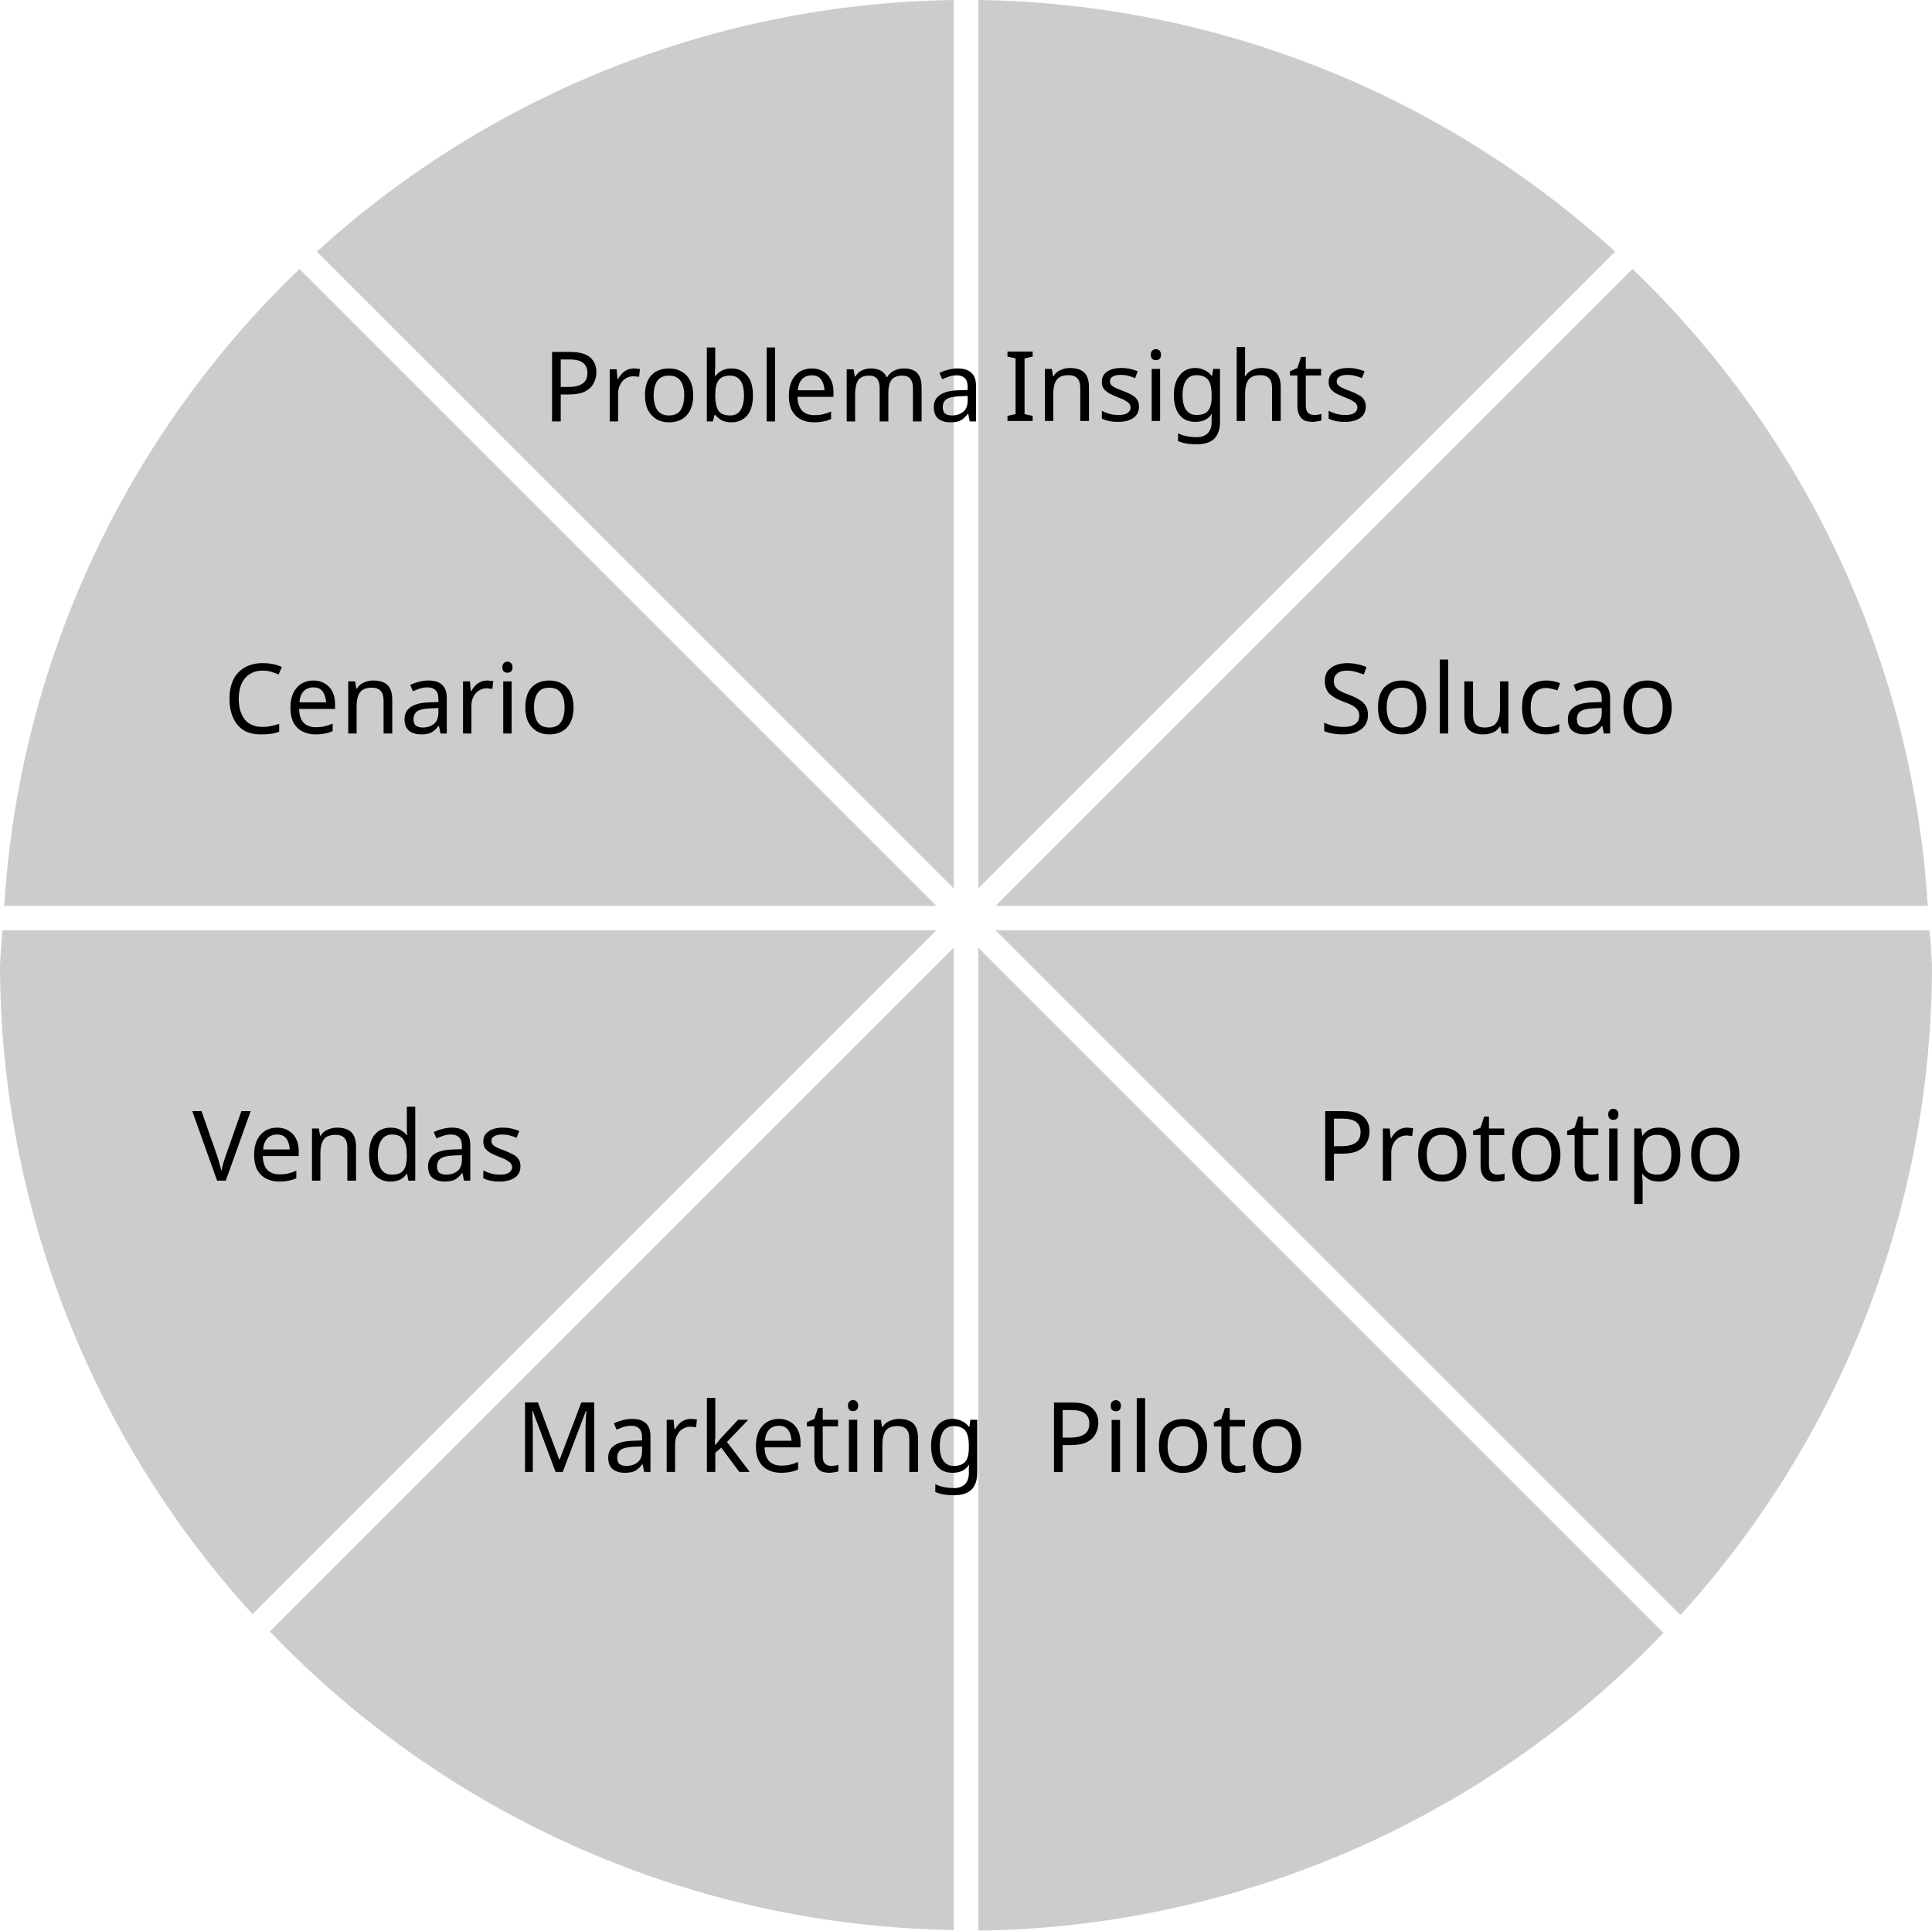
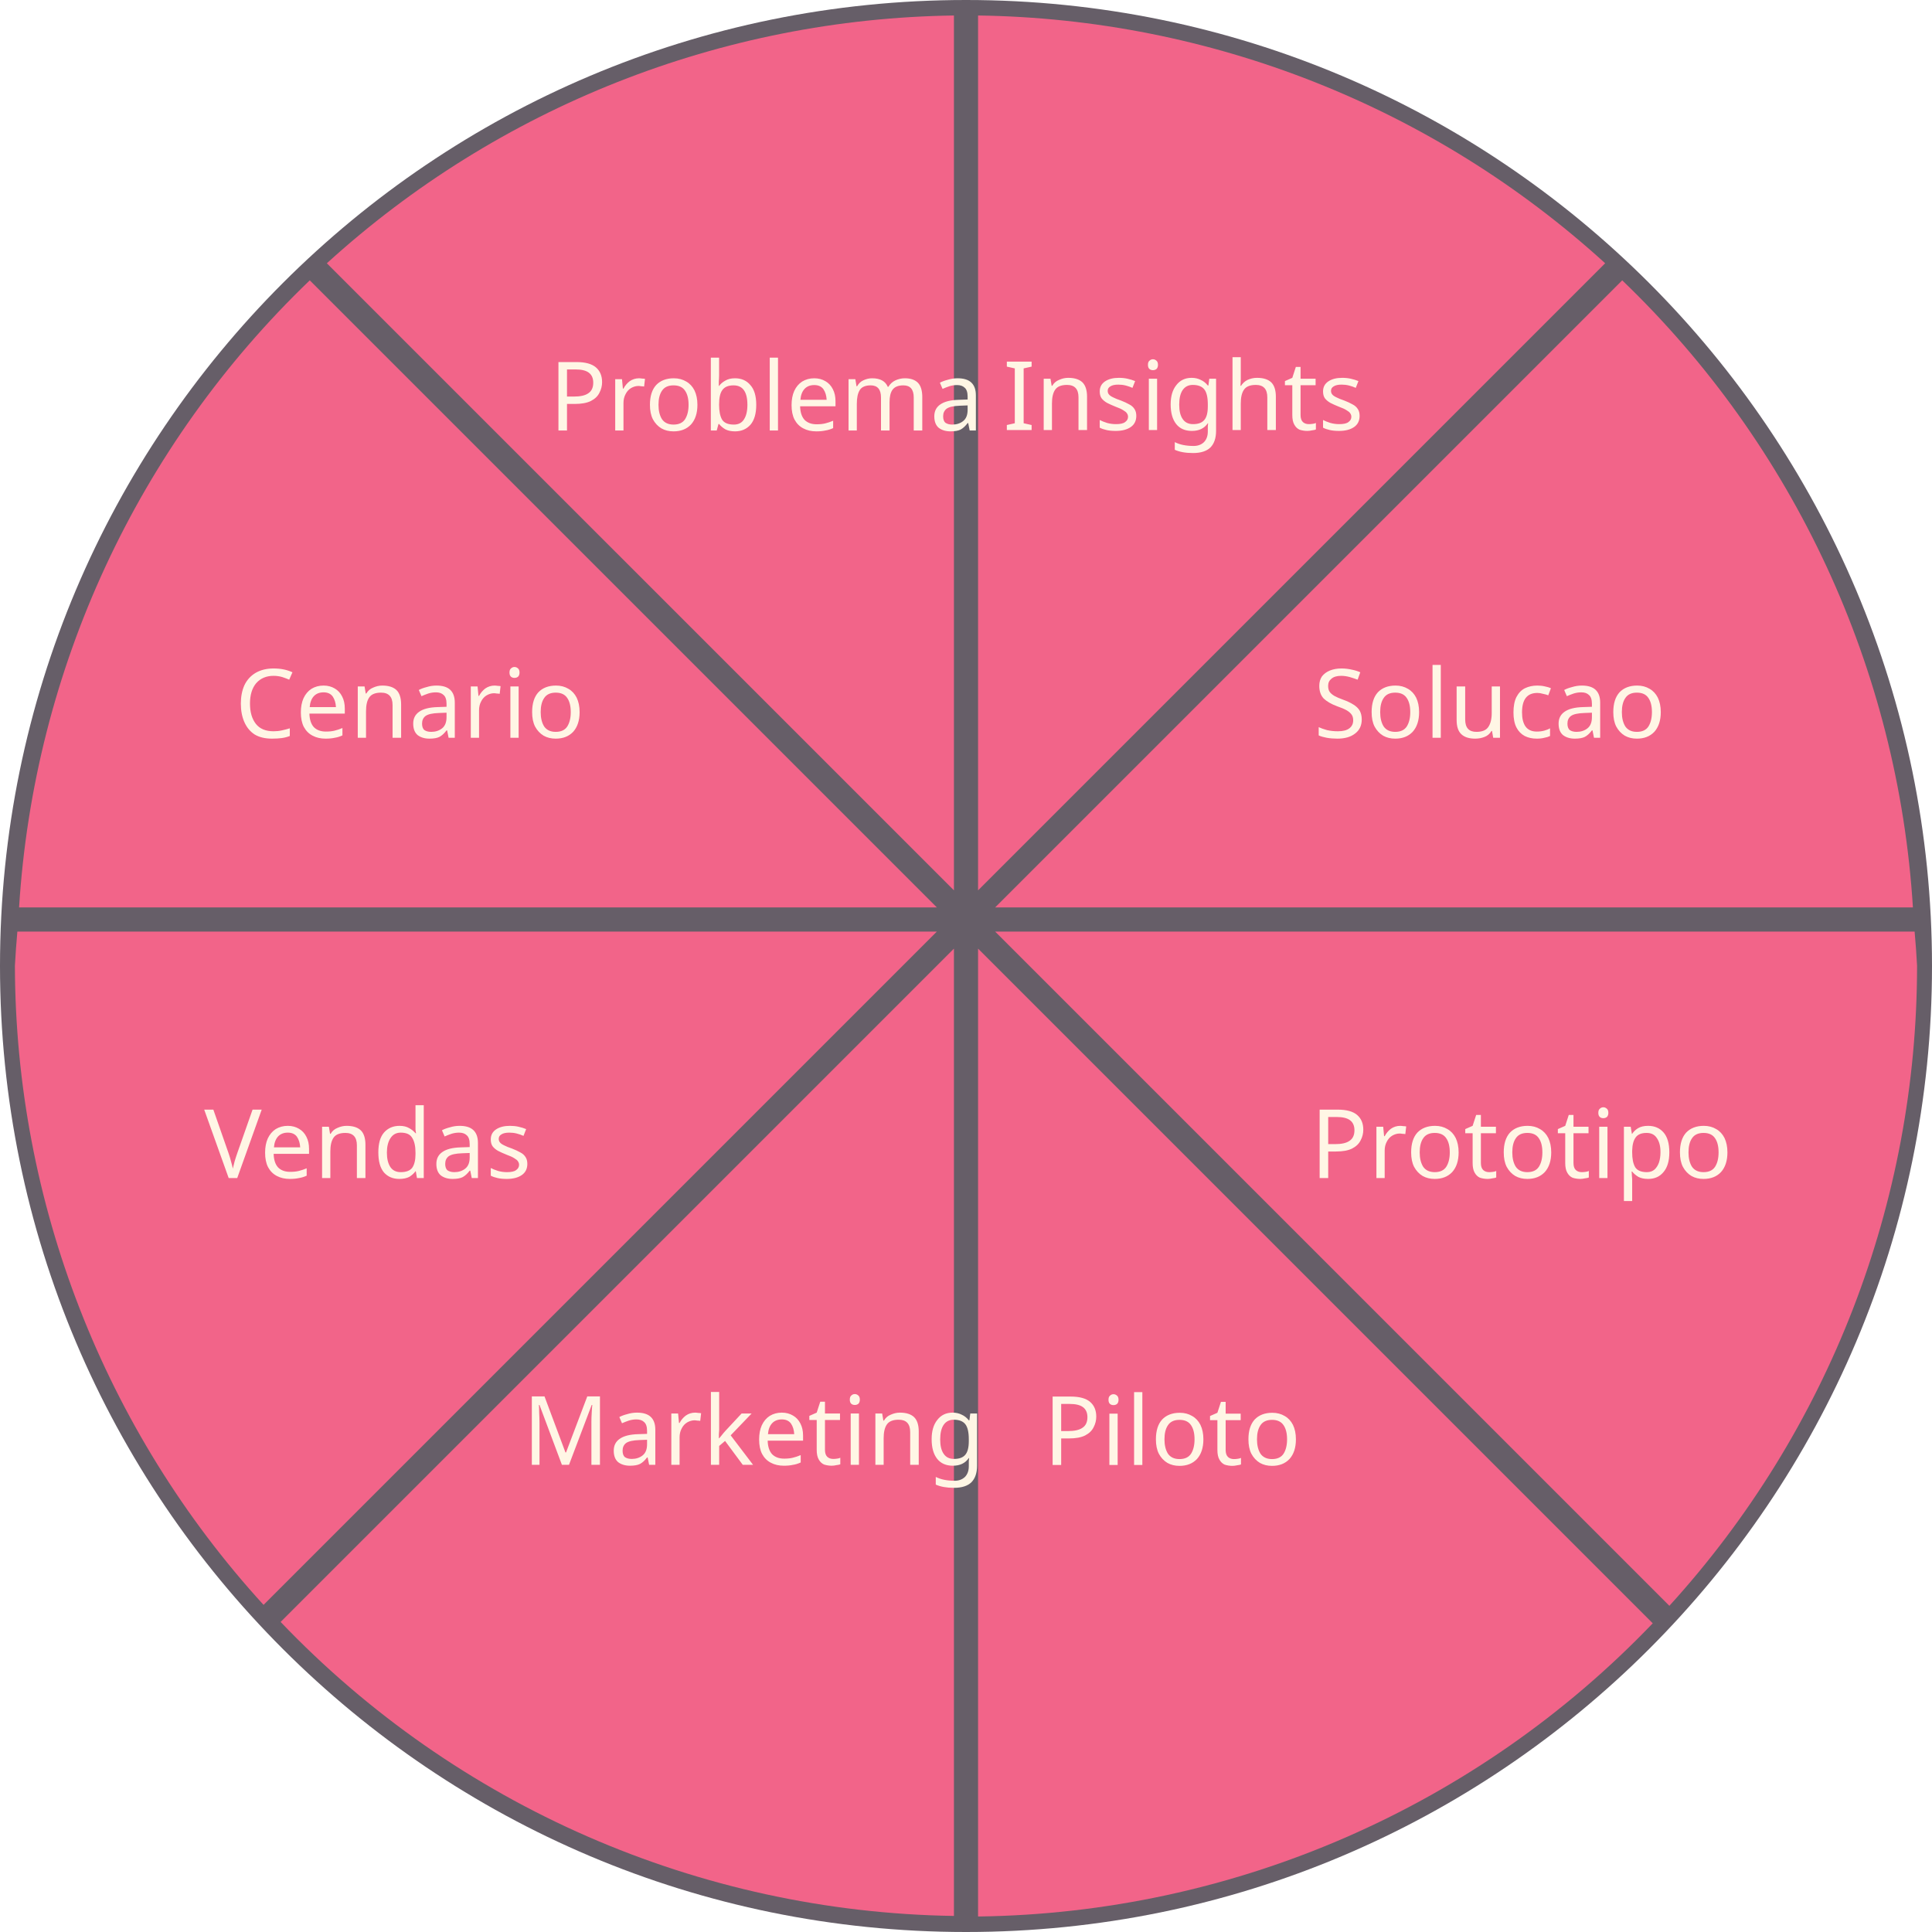
- <svg xmlns="http://www.w3.org/2000/svg" width="100.785mm" height="100.724mm" viewBox="0 0 100.785 100.724" version="1.1" id="svg1">
+ <svg xmlns="http://www.w3.org/2000/svg" width="102.366mm" height="102.366mm" viewBox="0 0 102.366 102.366" version="1.1" id="svg1">
  <defs id="defs1" />
-   <g id="layer1" transform="translate(-54.60752,-98.15318)">
+   <circle style="fill:#665e68;fill-opacity:1;stroke-width:0.265" id="path6" r="51.183" cy="51.183" cx="51.183" />
+   <g id="layer1" transform="translate(-53.81714,-97.33206)">
    <g id="g18">
-       <path style="fill:#cccccc;stroke-width:0.265" d="M 104.361,98.153 C 92.054,98.325 80.235,102.995 71.135,111.282 l 33.226,33.225 z" id="path1" />
-       <text xml:space="preserve" style="font-style:normal;font-variant:normal;font-weight:normal;font-stretch:normal;font-size:5.077px;font-family:BLOMBERG;-inkscape-font-specification:BLOMBERG;fill:#000000;stroke-width:0.423" x="82.905" y="120.14" id="text1">
-         <tspan id="tspan1" style="font-style:normal;font-variant:normal;font-weight:normal;font-stretch:normal;font-family:BLOMBERG;-inkscape-font-specification:BLOMBERG;stroke-width:0.423" x="82.905" y="120.14">Problema</tspan>
+       <path style="fill:#f26489;fill-opacity:1;stroke-width:0.265" d="M 104.361,98.153 C 92.054,98.325 80.235,102.995 71.135,111.282 l 33.226,33.225 z" id="path1" />
+       <text xml:space="preserve" style="font-style:normal;font-variant:normal;font-weight:normal;font-stretch:normal;font-size:5.077px;font-family:BLOMBERG;-inkscape-font-specification:BLOMBERG;fill:#fff6e5;fill-opacity:1;stroke-width:0.423" x="82.905" y="120.14" id="text1">
+         <tspan id="tspan1" style="font-style:normal;font-variant:normal;font-weight:normal;font-stretch:normal;font-family:BLOMBERG;-inkscape-font-specification:BLOMBERG;fill:#fff6e5;fill-opacity:1;stroke-width:0.423" x="82.905" y="120.14">Problema</tspan>
      </text>
    </g>
    <g id="g17">
-       <path style="fill:#cccccc;stroke-width:0.265" d="m 105.64,98.153 v 46.354 l 33.226,-33.226 c -9.1,-8.287 -20.919,-12.957 -33.226,-13.128 z" id="path2" />
-       <text xml:space="preserve" style="font-style:normal;font-variant:normal;font-weight:normal;font-stretch:normal;font-size:5.077px;font-family:BLOMBERG;-inkscape-font-specification:BLOMBERG;fill:#000000;stroke-width:0.423" x="106.961" y="120.121" id="text2">
-         <tspan id="tspan2" style="font-style:normal;font-variant:normal;font-weight:normal;font-stretch:normal;font-family:BLOMBERG;-inkscape-font-specification:BLOMBERG;stroke-width:0.423" x="106.961" y="120.121">Insights</tspan>
+       <path style="fill:#f26489;fill-opacity:1;stroke-width:0.265" d="m 105.64,98.153 v 46.354 l 33.226,-33.226 c -9.1,-8.287 -20.919,-12.957 -33.226,-13.128 z" id="path2" />
+       <text xml:space="preserve" style="font-style:normal;font-variant:normal;font-weight:normal;font-stretch:normal;font-size:5.077px;font-family:BLOMBERG;-inkscape-font-specification:BLOMBERG;fill:#fff6e5;fill-opacity:1;stroke-width:0.423" x="106.961" y="120.121" id="text2">
+         <tspan id="tspan2" style="font-style:normal;font-variant:normal;font-weight:normal;font-stretch:normal;font-family:BLOMBERG;-inkscape-font-specification:BLOMBERG;fill:#fff6e5;fill-opacity:1;stroke-width:0.423" x="106.961" y="120.121">Insights</tspan>
      </text>
    </g>
    <g id="g24">
-       <path style="fill:#cccccc;stroke-width:0.265" d="m 139.77,112.186 -33.226,33.226 h 48.628 c -0.785,-12.615 -6.283,-24.474 -15.402,-33.226 z" id="path4" />
-       <text xml:space="preserve" style="font-style:normal;font-variant:normal;font-weight:normal;font-stretch:normal;font-size:5.077px;font-family:BLOMBERG;-inkscape-font-specification:BLOMBERG;fill:#000000;stroke-width:0.423" x="123.421" y="136.419" id="text3">
-         <tspan id="tspan3" style="font-style:normal;font-variant:normal;font-weight:normal;font-stretch:normal;font-family:BLOMBERG;-inkscape-font-specification:BLOMBERG;stroke-width:0.423" x="123.421" y="136.419">Solucao</tspan>
+       <path style="fill:#f26489;fill-opacity:1;stroke-width:0.265" d="m 139.77,112.186 -33.226,33.226 h 48.628 c -0.785,-12.615 -6.283,-24.474 -15.402,-33.226 z" id="path4" />
+       <text xml:space="preserve" style="font-style:normal;font-variant:normal;font-weight:normal;font-stretch:normal;font-size:5.077px;font-family:BLOMBERG;-inkscape-font-specification:BLOMBERG;fill:#fff6e5;fill-opacity:1;stroke-width:0.423" x="123.421" y="136.419" id="text3">
+         <tspan id="tspan3" style="font-style:normal;font-variant:normal;font-weight:normal;font-stretch:normal;font-family:BLOMBERG;-inkscape-font-specification:BLOMBERG;fill:#fff6e5;fill-opacity:1;stroke-width:0.423" x="123.421" y="136.419">Solucao</tspan>
      </text>
    </g>
    <g id="g23">
-       <path style="fill:#cccccc;stroke-width:0.265" d="m 106.544,146.691 35.724,35.724 c 8.444,-9.277 13.123,-21.37 13.124,-33.915 -0.032,-0.604 -0.076,-1.207 -0.13,-1.809 z" id="path8" />
-       <text xml:space="preserve" style="font-style:normal;font-variant:normal;font-weight:normal;font-stretch:normal;font-size:5.077px;font-family:BLOMBERG;-inkscape-font-specification:BLOMBERG;fill:#000000;stroke-width:0.423" x="123.24" y="159.748" id="text4">
-         <tspan id="tspan4" style="font-style:normal;font-variant:normal;font-weight:normal;font-stretch:normal;font-family:BLOMBERG;-inkscape-font-specification:BLOMBERG;stroke-width:0.423" x="123.24" y="159.748">Prototipo</tspan>
+       <path style="fill:#f26489;fill-opacity:1;stroke-width:0.265" d="m 106.544,146.691 35.724,35.724 c 8.444,-9.277 13.123,-21.37 13.124,-33.915 -0.032,-0.604 -0.076,-1.207 -0.13,-1.809 z" id="path8" />
+       <text xml:space="preserve" style="font-style:normal;font-variant:normal;font-weight:normal;font-stretch:normal;font-size:5.077px;font-family:BLOMBERG;-inkscape-font-specification:BLOMBERG;fill:#fff6e5;fill-opacity:1;stroke-width:0.423" x="123.24" y="159.748" id="text4">
+         <tspan id="tspan4" style="font-style:normal;font-variant:normal;font-weight:normal;font-stretch:normal;font-family:BLOMBERG;-inkscape-font-specification:BLOMBERG;fill:#fff6e5;fill-opacity:1;stroke-width:0.423" x="123.24" y="159.748">Prototipo</tspan>
      </text>
    </g>
    <g id="g22">
-       <path style="fill:#cccccc;stroke-width:0.265" d="m 105.64,147.595 v 51.282 c 13.517,-0.174 26.397,-5.772 35.747,-15.535 z" id="path9" />
-       <text xml:space="preserve" style="font-style:normal;font-variant:normal;font-weight:normal;font-stretch:normal;font-size:5.077px;font-family:BLOMBERG;-inkscape-font-specification:BLOMBERG;fill:#000000;stroke-width:0.423" x="109.091" y="174.955" id="text5">
-         <tspan id="tspan5" style="font-style:normal;font-variant:normal;font-weight:normal;font-stretch:normal;font-family:BLOMBERG;-inkscape-font-specification:BLOMBERG;stroke-width:0.423" x="109.091" y="174.955">Piloto</tspan>
+       <path style="fill:#f26489;fill-opacity:1;stroke-width:0.265" d="m 105.64,147.595 v 51.282 c 13.517,-0.174 26.397,-5.772 35.747,-15.535 z" id="path9" />
+       <text xml:space="preserve" style="font-style:normal;font-variant:normal;font-weight:normal;font-stretch:normal;font-size:5.077px;font-family:BLOMBERG;-inkscape-font-specification:BLOMBERG;fill:#fff6e5;fill-opacity:1;stroke-width:0.423" x="109.091" y="174.955" id="text5">
+         <tspan id="tspan5" style="font-style:normal;font-variant:normal;font-weight:normal;font-stretch:normal;font-family:BLOMBERG;-inkscape-font-specification:BLOMBERG;fill:#fff6e5;fill-opacity:1;stroke-width:0.423" x="109.091" y="174.955">Piloto</tspan>
      </text>
    </g>
    <g id="g21">
-       <path style="fill:#cccccc;stroke-width:0.265" d="m 104.361,147.595 -35.675,35.675 c 9.325,9.761 22.177,15.373 35.675,15.577 z" id="path10" />
-       <text xml:space="preserve" style="font-style:normal;font-variant:normal;font-weight:normal;font-stretch:normal;font-size:5.077px;font-family:BLOMBERG;-inkscape-font-specification:BLOMBERG;fill:#000000;stroke-width:0.423" x="81.498" y="174.946" id="text6">
-         <tspan id="tspan6" style="font-style:normal;font-variant:normal;font-weight:normal;font-stretch:normal;font-family:BLOMBERG;-inkscape-font-specification:BLOMBERG;stroke-width:0.423" x="81.498" y="174.946">Marketing</tspan>
+       <path style="fill:#f26489;fill-opacity:1;stroke-width:0.265" d="m 104.361,147.595 -35.675,35.675 c 9.325,9.761 22.177,15.373 35.675,15.577 z" id="path10" />
+       <text xml:space="preserve" style="font-style:normal;font-variant:normal;font-weight:normal;font-stretch:normal;font-size:5.077px;font-family:BLOMBERG;-inkscape-font-specification:BLOMBERG;fill:#fff6e5;fill-opacity:1;stroke-width:0.423" x="81.498" y="174.946" id="text6">
+         <tspan id="tspan6" style="font-style:normal;font-variant:normal;font-weight:normal;font-stretch:normal;font-family:BLOMBERG;-inkscape-font-specification:BLOMBERG;fill:#fff6e5;fill-opacity:1;stroke-width:0.423" x="81.498" y="174.946">Marketing</tspan>
      </text>
    </g>
    <g id="g20">
-       <path style="fill:#cccccc;stroke-width:0.265" d="m 54.737,146.691 c -0.054,0.602 -0.097,1.205 -0.13,1.809 0.027,12.534 4.724,24.608 13.174,33.866 l 35.675,-35.675 z" id="path5" />
-       <text xml:space="preserve" style="font-style:normal;font-variant:normal;font-weight:normal;font-stretch:normal;font-size:5.077px;font-family:BLOMBERG;-inkscape-font-specification:BLOMBERG;fill:#000000;stroke-width:0.423" x="64.636" y="159.752" id="text7">
-         <tspan id="tspan7" style="font-style:normal;font-variant:normal;font-weight:normal;font-stretch:normal;font-family:BLOMBERG;-inkscape-font-specification:BLOMBERG;stroke-width:0.423" x="64.636" y="159.752">Vendas</tspan>
+       <path style="fill:#f26489;fill-opacity:1;stroke-width:0.265" d="m 54.737,146.691 c -0.054,0.602 -0.097,1.205 -0.13,1.809 0.027,12.534 4.724,24.608 13.174,33.866 l 35.675,-35.675 z" id="path5" />
+       <text xml:space="preserve" style="font-style:normal;font-variant:normal;font-weight:normal;font-stretch:normal;font-size:5.077px;font-family:BLOMBERG;-inkscape-font-specification:BLOMBERG;fill:#fff6e5;fill-opacity:1;stroke-width:0.423" x="64.636" y="159.752" id="text7">
+         <tspan id="tspan7" style="font-style:normal;font-variant:normal;font-weight:normal;font-stretch:normal;font-family:BLOMBERG;-inkscape-font-specification:BLOMBERG;fill:#fff6e5;fill-opacity:1;stroke-width:0.423" x="64.636" y="159.752">Vendas</tspan>
      </text>
    </g>
    <g id="g19">
-       <path style="fill:#cccccc;stroke-width:0.265" d="m 70.23,112.186 c -9.119,8.752 -14.616,20.611 -15.402,33.226 h 48.628 z" id="path3" />
-       <text xml:space="preserve" style="font-style:normal;font-variant:normal;font-weight:normal;font-stretch:normal;font-size:5.077px;font-family:BLOMBERG;-inkscape-font-specification:BLOMBERG;fill:#000000;stroke-width:0.423" x="66.264" y="136.419" id="text8">
-         <tspan id="tspan8" style="font-style:normal;font-variant:normal;font-weight:normal;font-stretch:normal;font-family:BLOMBERG;-inkscape-font-specification:BLOMBERG;stroke-width:0.423" x="66.264" y="136.419">Cenario</tspan>
+       <path style="fill:#f26489;fill-opacity:1;stroke-width:0.265" d="m 70.23,112.186 c -9.119,8.752 -14.616,20.611 -15.402,33.226 h 48.628 z" id="path3" />
+       <text xml:space="preserve" style="font-style:normal;font-variant:normal;font-weight:normal;font-stretch:normal;font-size:5.077px;font-family:BLOMBERG;-inkscape-font-specification:BLOMBERG;fill:#fff6e5;fill-opacity:1;stroke-width:0.423" x="66.264" y="136.419" id="text8">
+         <tspan id="tspan8" style="font-style:normal;font-variant:normal;font-weight:normal;font-stretch:normal;font-family:BLOMBERG;-inkscape-font-specification:BLOMBERG;fill:#fff6e5;fill-opacity:1;stroke-width:0.423" x="66.264" y="136.419">Cenario</tspan>
      </text>
    </g>
  </g>
</svg>
